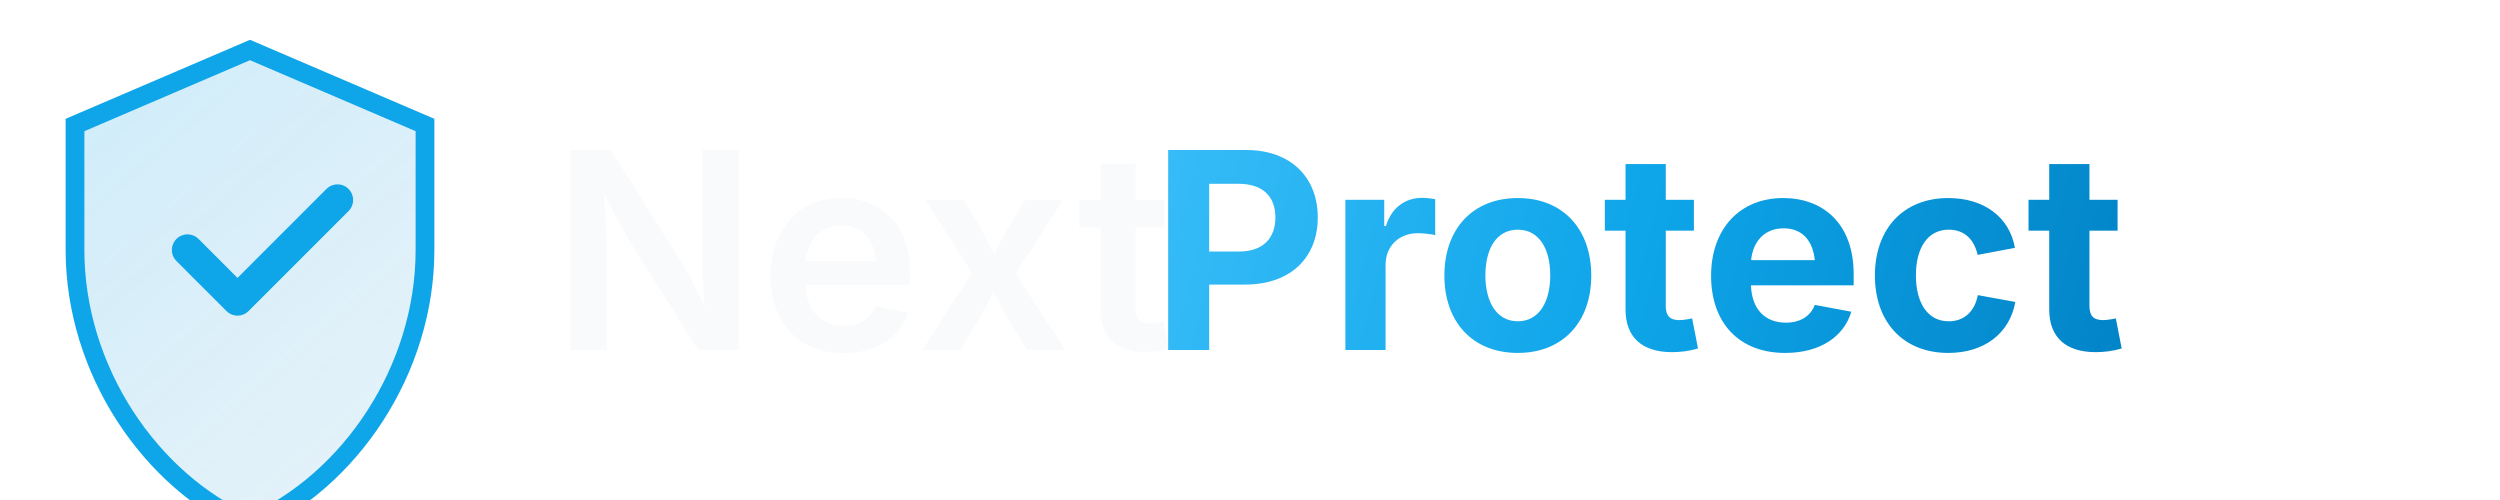
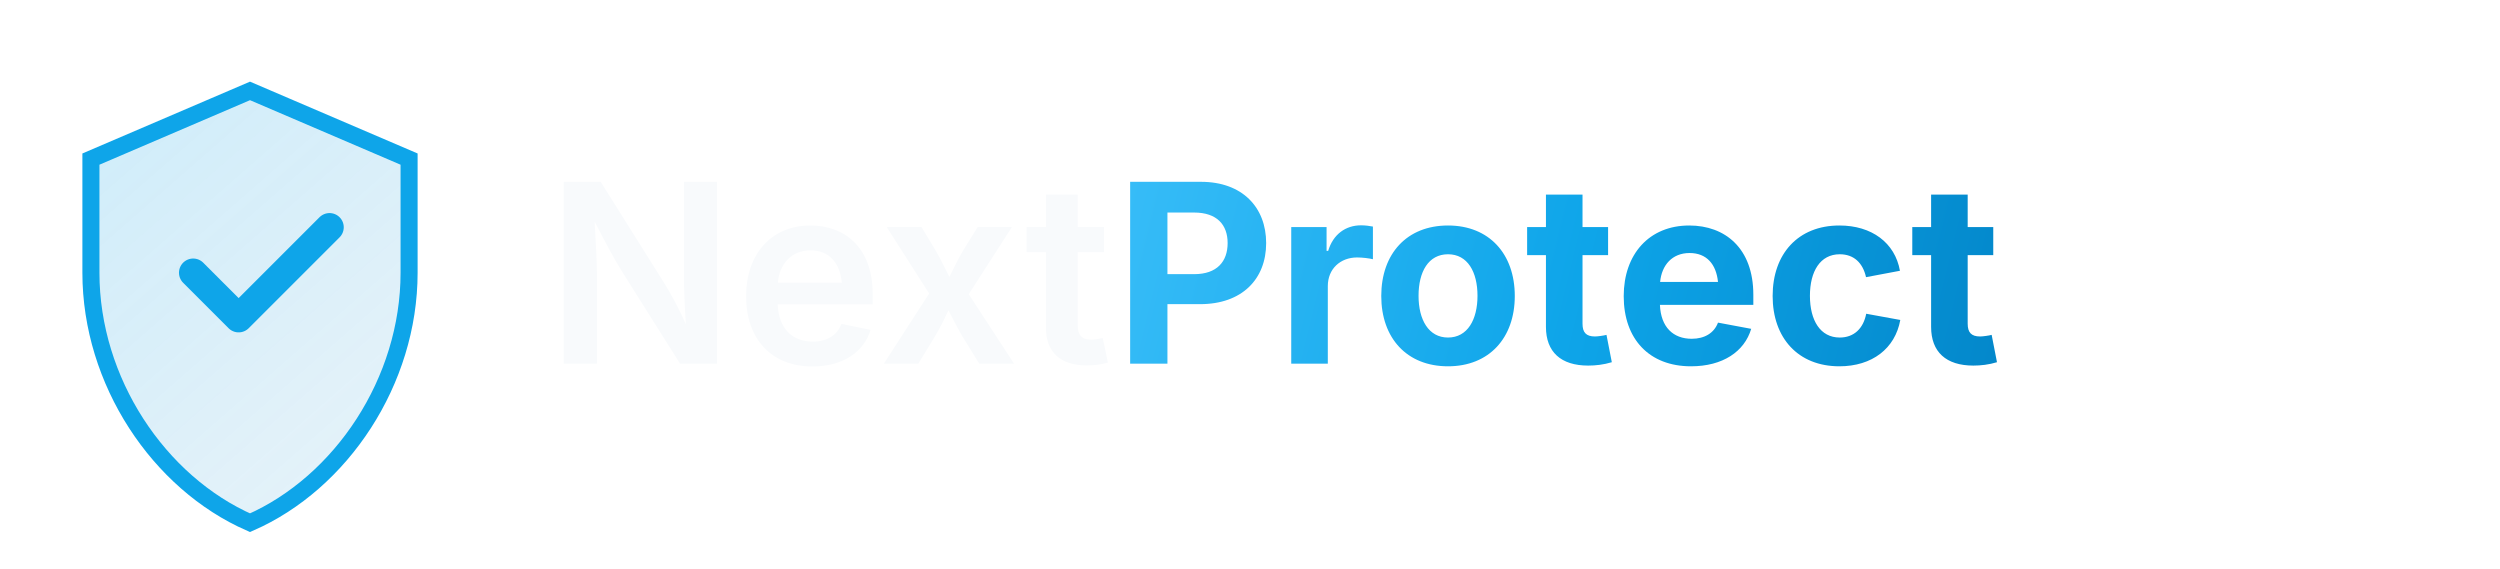
- <svg xmlns="http://www.w3.org/2000/svg" viewBox="0 0 200 40" fill="none">
-   <path d="M20 4L6 10v10c0 9.55 5.97 18.48 14 22 8.03-3.52 14-12.45 14-22V10L20 4z" fill="url(#shield-gradient)" stroke="#0ea5e9" stroke-width="1.5" />
-   <path d="M15 20l4 4 8-8" stroke="#0ea5e9" stroke-width="2.5" stroke-linecap="round" stroke-linejoin="round" />
-   <text x="44" y="28" font-family="Inter, system-ui, sans-serif" font-size="22" font-weight="600" fill="#f8fafc">Next</text>
-   <text x="92" y="28" font-family="Inter, system-ui, sans-serif" font-size="22" font-weight="700" fill="url(#text-gradient)">Protect</text>
+ <svg xmlns="http://www.w3.org/2000/svg" viewBox="0 0 220 50" fill="none">
+   <path d="M22 8L8 14v10c0 9.55 5.97 18.48 14 22 8.03-3.52 14-12.45 14-22V14L22 8z" fill="url(#shield-gradient)" stroke="#0ea5e9" stroke-width="1.5" />
+   <path d="M17 24l4 4 8-8" stroke="#0ea5e9" stroke-width="2.5" stroke-linecap="round" stroke-linejoin="round" />
+   <text x="48" y="32" font-family="Inter, system-ui, sans-serif" font-size="22" font-weight="600" fill="#f8fafc">Next</text>
+   <text x="98" y="32" font-family="Inter, system-ui, sans-serif" font-size="22" font-weight="700" fill="url(#text-gradient)">Protect</text>
  <defs>
-     <linearGradient id="shield-gradient" x1="6" y1="4" x2="34" y2="36" gradientUnits="userSpaceOnUse">
+     <linearGradient id="shield-gradient" x1="8" y1="8" x2="36" y2="40" gradientUnits="userSpaceOnUse">
      <stop offset="0%" stop-color="#0ea5e9" stop-opacity="0.2" />
      <stop offset="100%" stop-color="#0284c7" stop-opacity="0.1" />
    </linearGradient>
-     <linearGradient id="text-gradient" x1="92" y1="10" x2="170" y2="30" gradientUnits="userSpaceOnUse">
+     <linearGradient id="text-gradient" x1="98" y1="14" x2="180" y2="34" gradientUnits="userSpaceOnUse">
      <stop offset="0%" stop-color="#38bdf8" />
      <stop offset="50%" stop-color="#0ea5e9" />
      <stop offset="100%" stop-color="#0284c7" />
    </linearGradient>
  </defs>
</svg>
